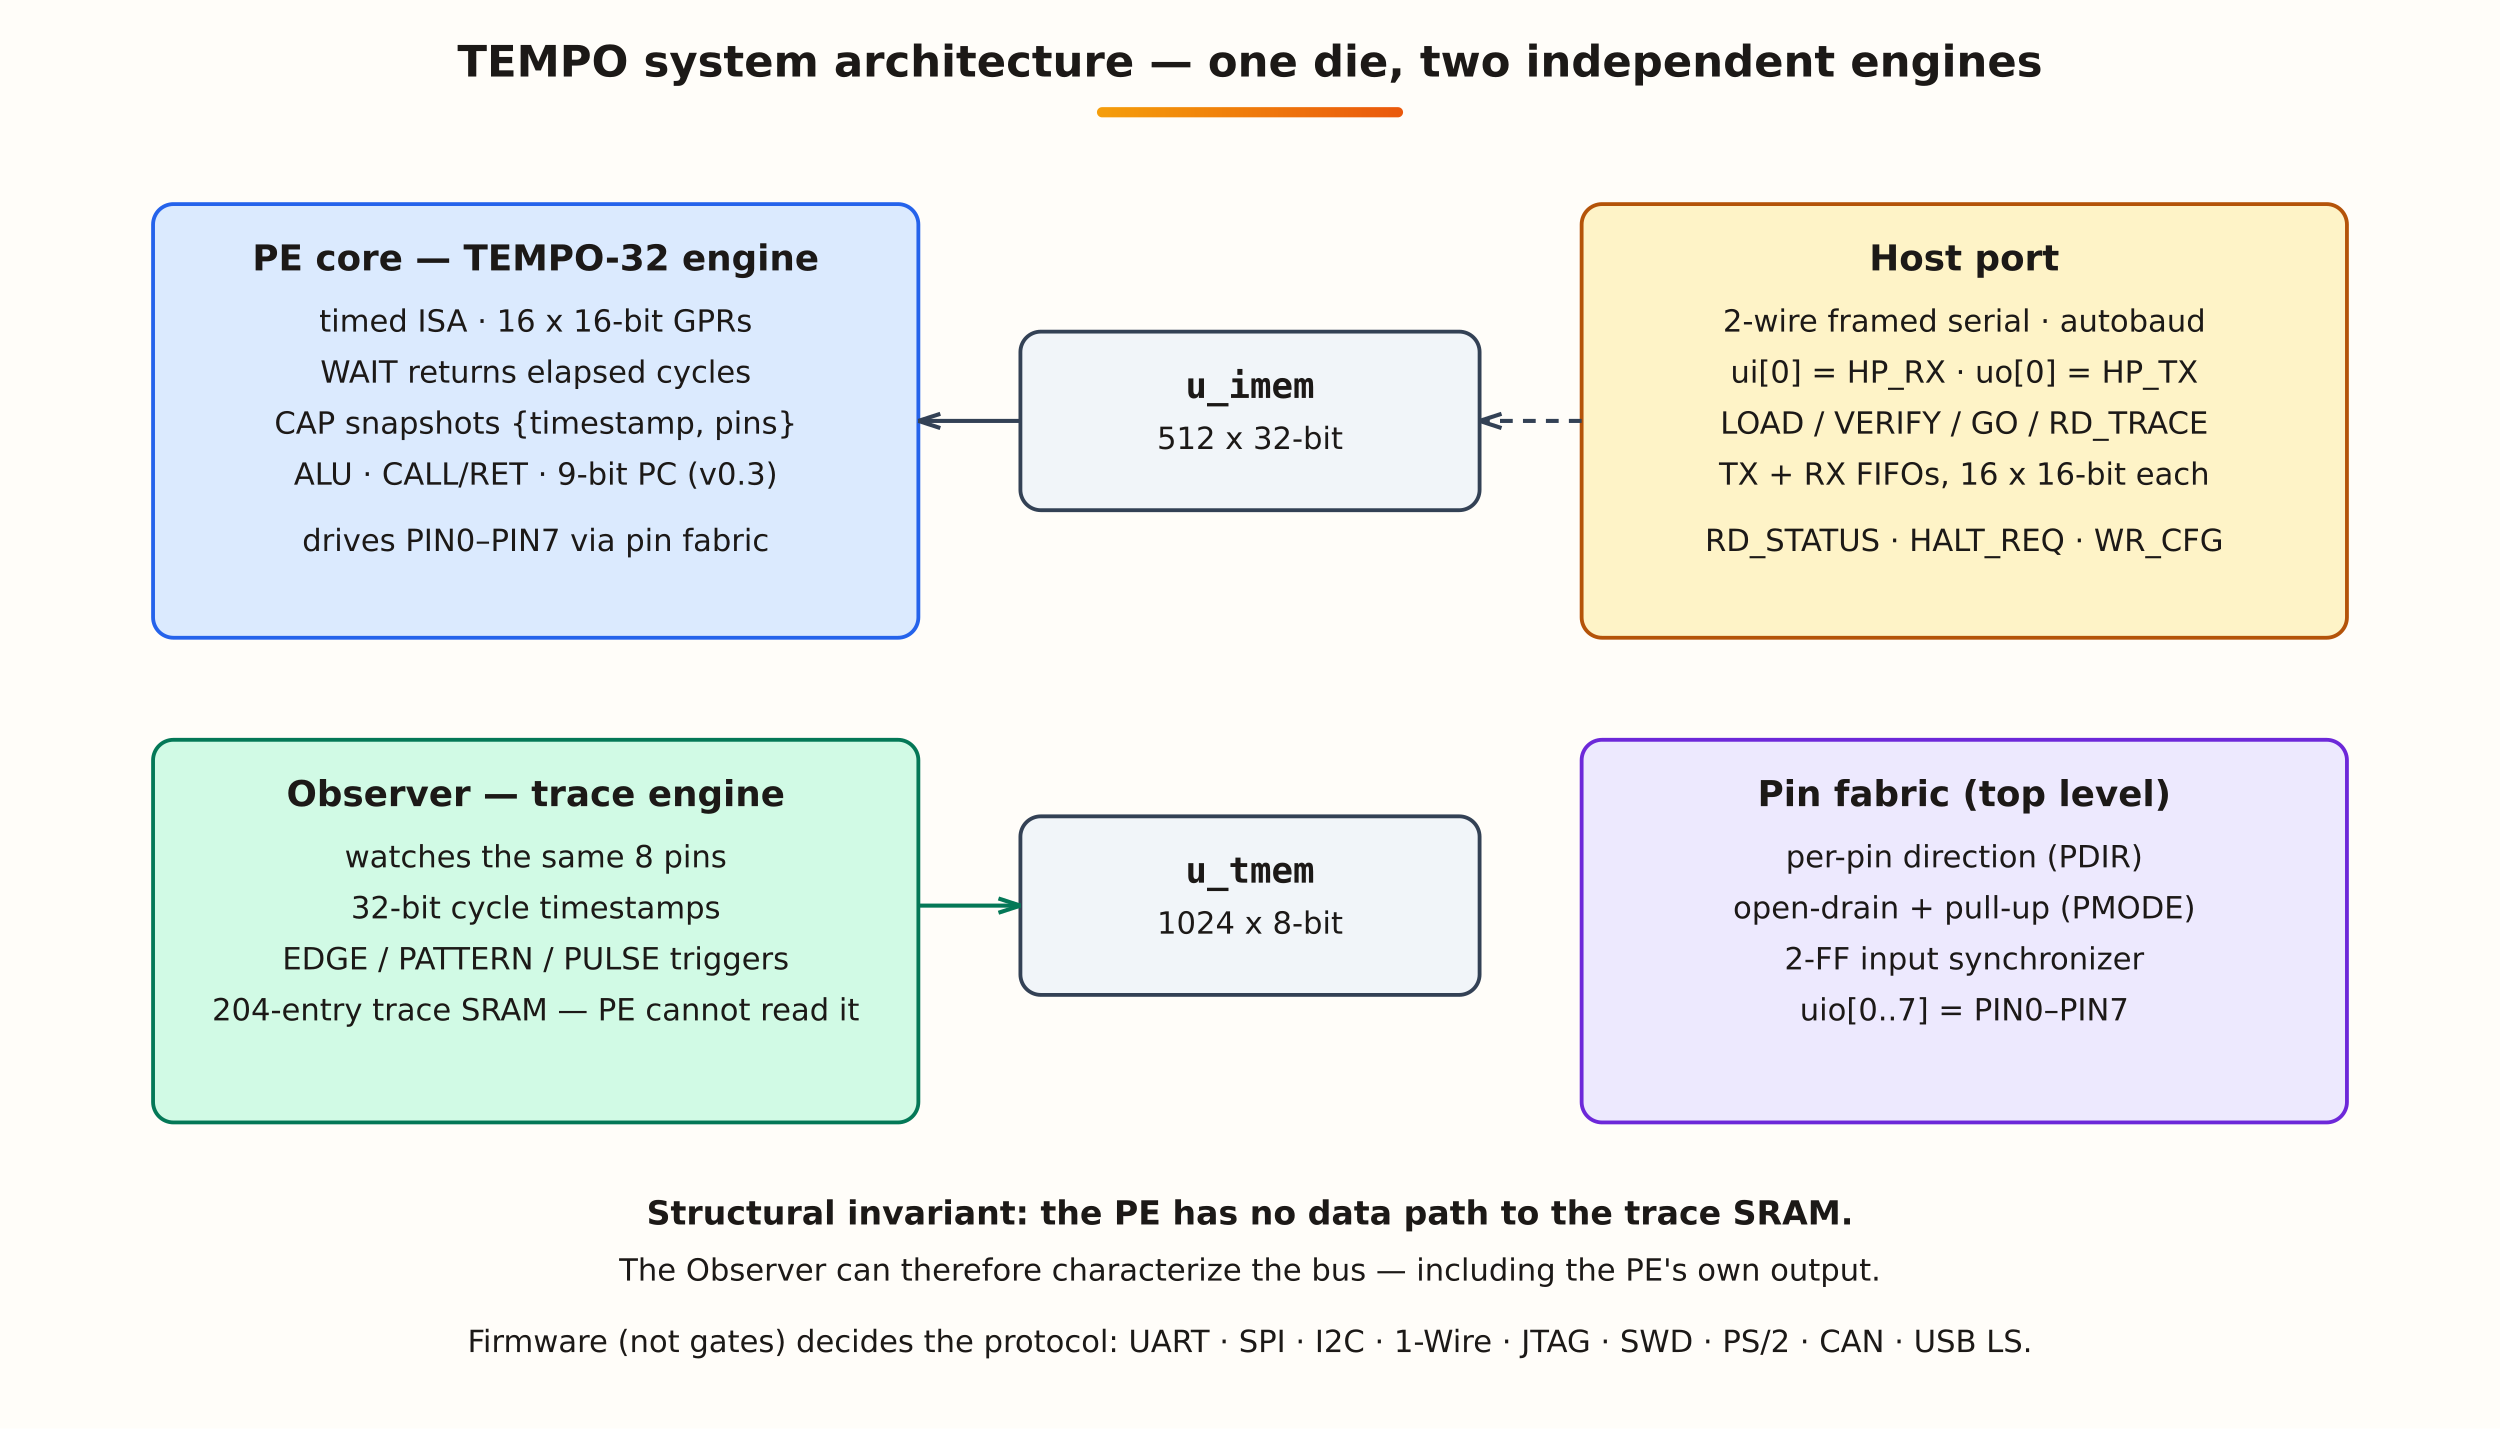
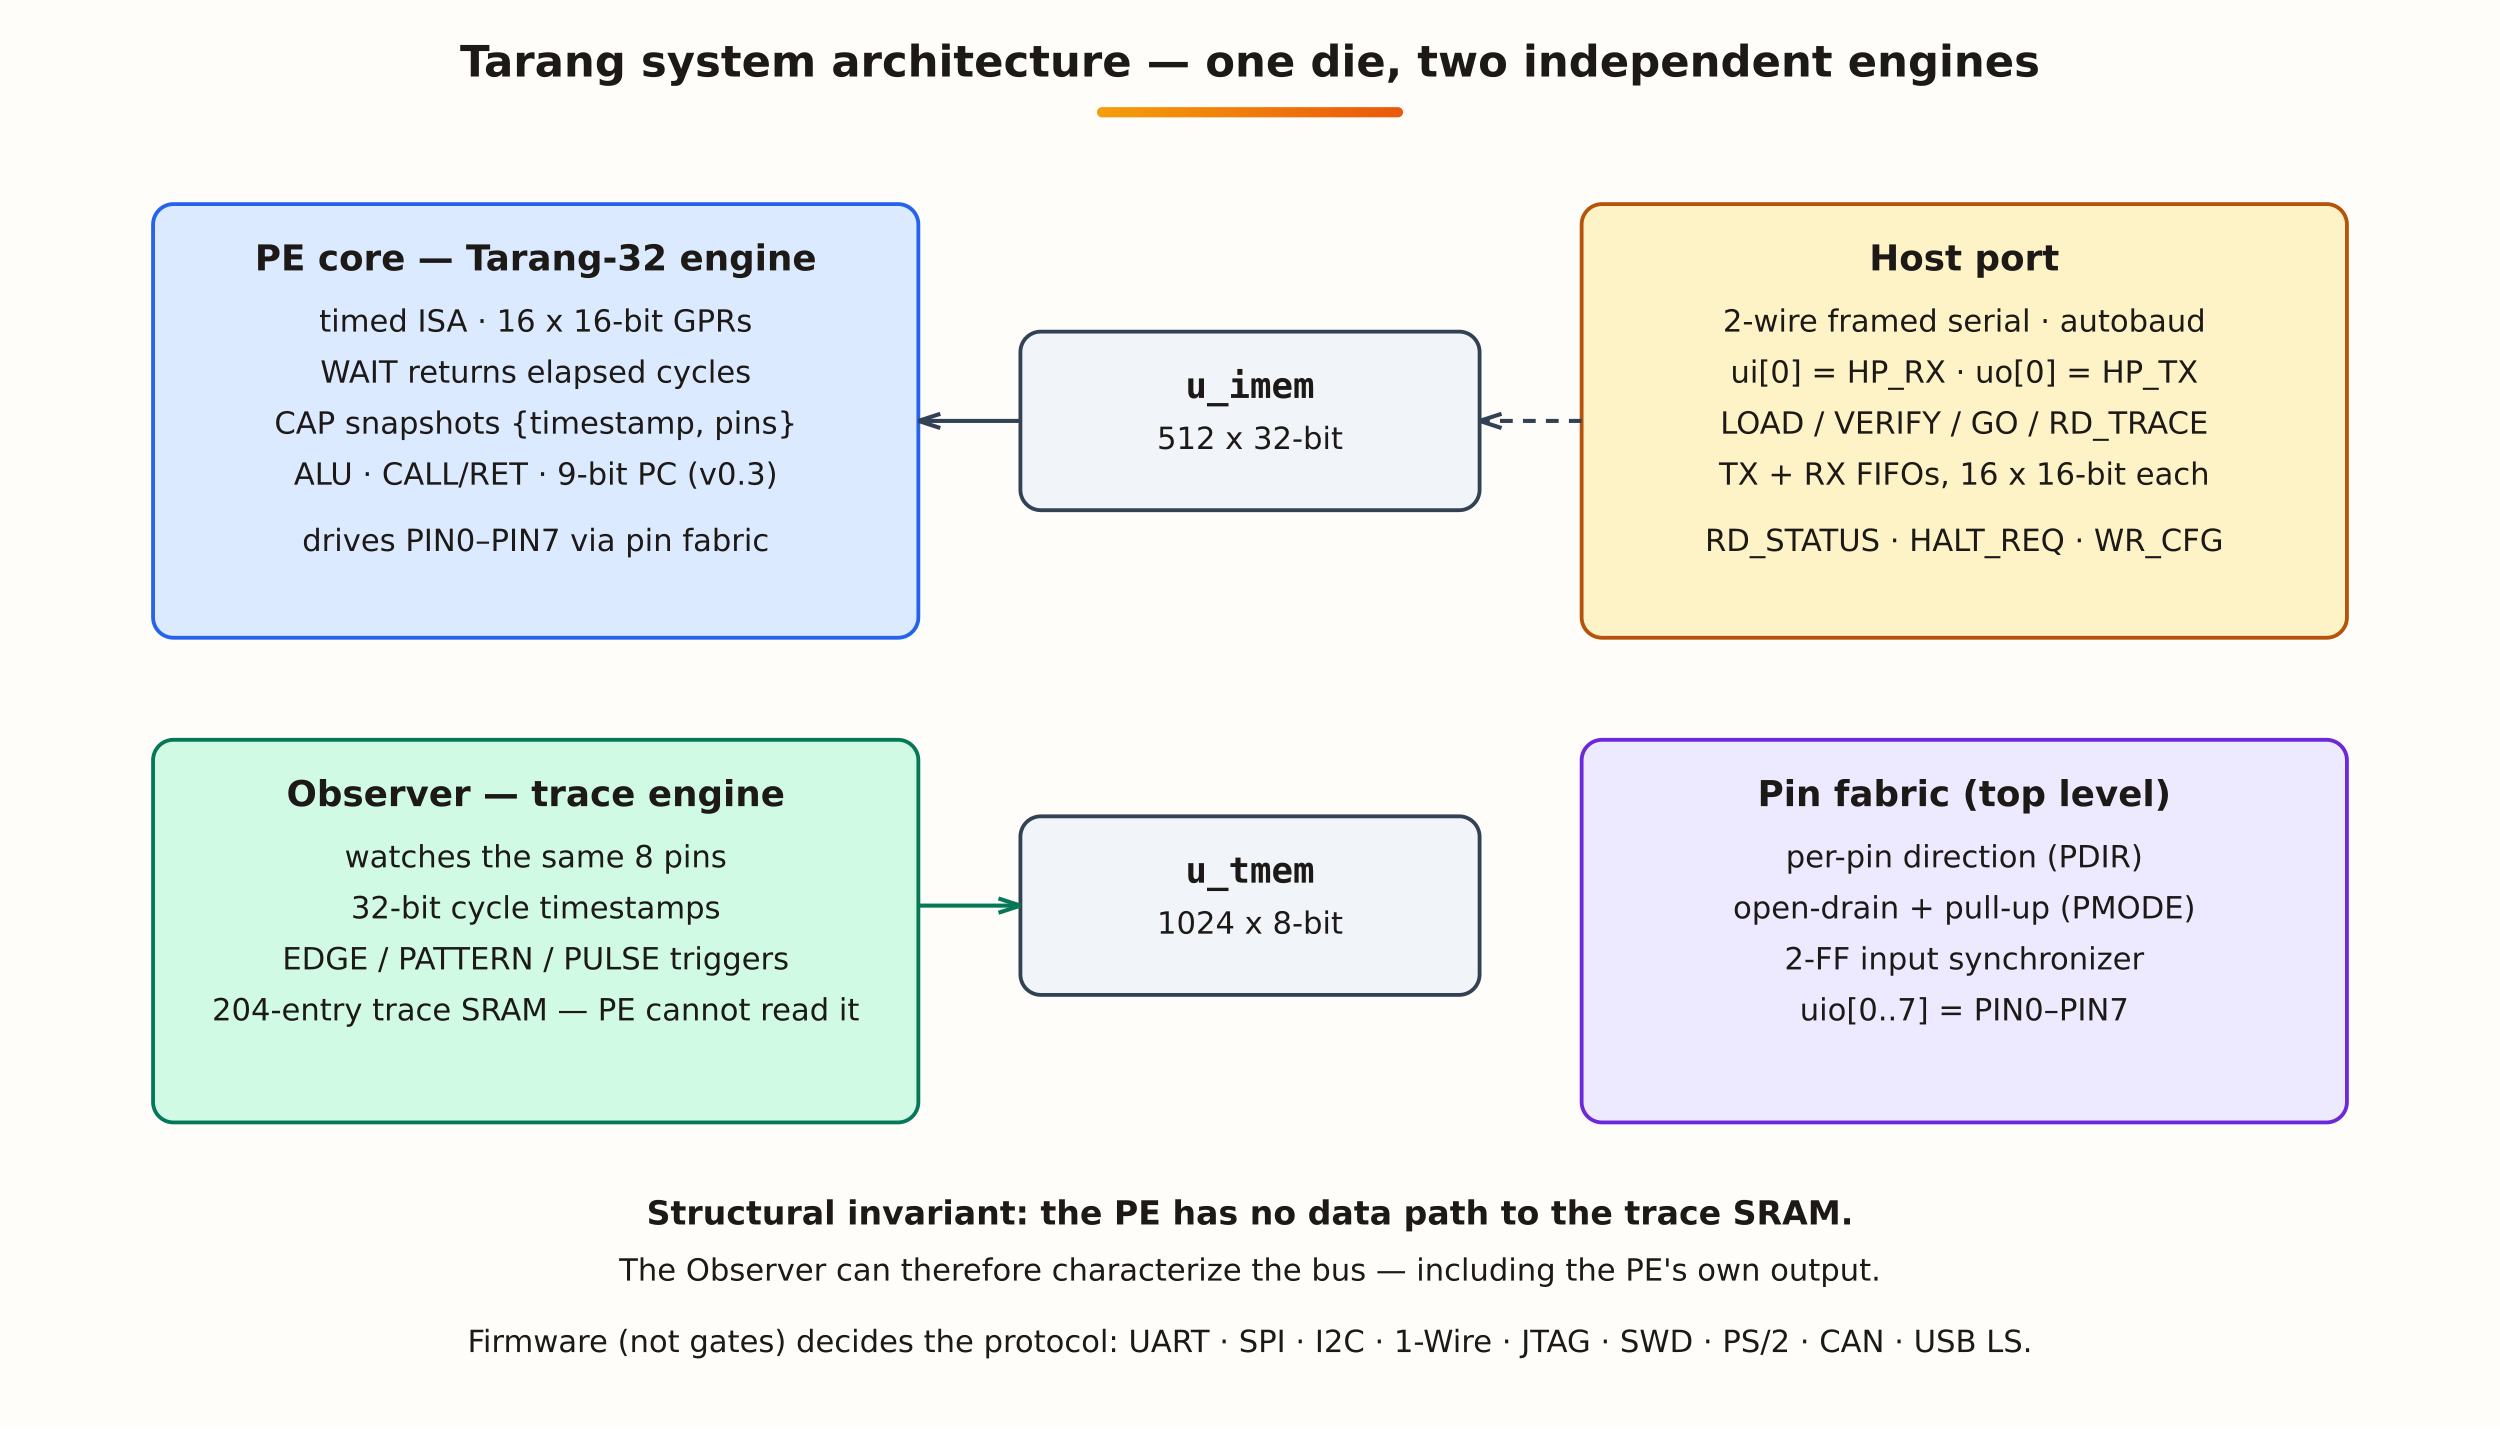
- <svg xmlns="http://www.w3.org/2000/svg" width="980" height="560" viewBox="0 0 980 560" font-family="DejaVu Sans, Arial, sans-serif" role="img" aria-label="TEMPO system architecture">
+ <svg xmlns="http://www.w3.org/2000/svg" width="980" height="560" viewBox="0 0 980 560" font-family="DejaVu Sans, Arial, sans-serif" role="img" aria-label="Tarang system architecture">
  <defs>
    <linearGradient id="gradCopper" x1="0" y1="0" x2="1" y2="0">
      <stop offset="0%" stop-color="#f59e0b" />
      <stop offset="100%" stop-color="#ea580c" />
    </linearGradient>
  </defs>
  <rect width="100%" height="100%" fill="#fffdf9" />
-   <text x="490" y="30" font-size="17" fill="#1c1917" text-anchor="middle" font-weight="bold">TEMPO system architecture — one die, two independent engines</text>
+   <text x="490" y="30" font-size="17" fill="#1c1917" text-anchor="middle" font-weight="bold">Tarang system architecture — one die, two independent engines</text>
  <rect x="430" y="42" width="120" height="4" rx="2" fill="url(#gradCopper)" />
  <rect x="60" y="80" width="300" height="170" rx="8" fill="#dbeafe" stroke="#2563eb" stroke-width="1.5" />
-   <text x="210" y="106" font-size="14" fill="#1c1917" text-anchor="middle" font-weight="bold">PE core — TEMPO-32 engine</text>
+   <text x="210" y="106" font-size="14" fill="#1c1917" text-anchor="middle" font-weight="bold">PE core — Tarang-32 engine</text>
  <text x="210" y="130" font-size="12" fill="#1c1917" text-anchor="middle" font-weight="normal">timed ISA · 16 x 16-bit GPRs</text>
  <text x="210" y="150" font-size="12" fill="#1c1917" text-anchor="middle" font-weight="normal">WAIT returns elapsed cycles</text>
  <text x="210" y="170" font-size="12" fill="#1c1917" text-anchor="middle" font-weight="normal">CAP snapshots {timestamp, pins}</text>
  <text x="210" y="190" font-size="12" fill="#1c1917" text-anchor="middle" font-weight="normal">ALU · CALL/RET · 9-bit PC (v0.3)</text>
  <text x="210" y="216" font-size="12" fill="#1c1917" text-anchor="middle" font-weight="normal">drives PIN0–PIN7 via pin fabric</text>
  <rect x="60" y="290" width="300" height="150" rx="8" fill="#d1fae5" stroke="#047857" stroke-width="1.5" />
  <text x="210" y="316" font-size="14" fill="#1c1917" text-anchor="middle" font-weight="bold">Observer — trace engine</text>
  <text x="210" y="340" font-size="12" fill="#1c1917" text-anchor="middle" font-weight="normal">watches the same 8 pins</text>
  <text x="210" y="360" font-size="12" fill="#1c1917" text-anchor="middle" font-weight="normal">32-bit cycle timestamps</text>
  <text x="210" y="380" font-size="12" fill="#1c1917" text-anchor="middle" font-weight="normal">EDGE / PATTERN / PULSE triggers</text>
  <text x="210" y="400" font-size="12" fill="#1c1917" text-anchor="middle" font-weight="normal">204-entry trace SRAM — PE cannot read it</text>
  <rect x="620" y="80" width="300" height="170" rx="8" fill="#fef3c7" stroke="#b45309" stroke-width="1.5" />
  <text x="770" y="106" font-size="14" fill="#1c1917" text-anchor="middle" font-weight="bold">Host port</text>
  <text x="770" y="130" font-size="12" fill="#1c1917" text-anchor="middle" font-weight="normal">2-wire framed serial · autobaud</text>
  <text x="770" y="150" font-size="12" fill="#1c1917" text-anchor="middle" font-weight="normal">ui[0] = HP_RX · uo[0] = HP_TX</text>
  <text x="770" y="170" font-size="12" fill="#1c1917" text-anchor="middle" font-weight="normal">LOAD / VERIFY / GO / RD_TRACE</text>
  <text x="770" y="190" font-size="12" fill="#1c1917" text-anchor="middle" font-weight="normal">TX + RX FIFOs, 16 x 16-bit each</text>
  <text x="770" y="216" font-size="12" fill="#1c1917" text-anchor="middle" font-weight="normal">RD_STATUS · HALT_REQ · WR_CFG</text>
  <rect x="620" y="290" width="300" height="150" rx="8" fill="#ede9fe" stroke="#6d28d9" stroke-width="1.5" />
  <text x="770" y="316" font-size="14" fill="#1c1917" text-anchor="middle" font-weight="bold">Pin fabric (top level)</text>
  <text x="770" y="340" font-size="12" fill="#1c1917" text-anchor="middle" font-weight="normal">per-pin direction (PDIR)</text>
  <text x="770" y="360" font-size="12" fill="#1c1917" text-anchor="middle" font-weight="normal">open-drain + pull-up (PMODE)</text>
  <text x="770" y="380" font-size="12" fill="#1c1917" text-anchor="middle" font-weight="normal">2-FF input synchronizer</text>
  <text x="770" y="400" font-size="12" fill="#1c1917" text-anchor="middle" font-weight="normal">uio[0..7] = PIN0–PIN7</text>
  <rect x="400" y="130" width="180" height="70" rx="8" fill="#f1f5f9" stroke="#334155" stroke-width="1.5" />
  <text x="490" y="156" font-size="14" fill="#1c1917" text-anchor="middle" font-weight="bold" font-family="DejaVu Sans Mono, monospace">u_imem</text>
  <text x="490" y="176" font-size="12" fill="#1c1917" text-anchor="middle" font-weight="normal">512 x 32-bit</text>
  <rect x="400" y="320" width="180" height="70" rx="8" fill="#f1f5f9" stroke="#334155" stroke-width="1.5" />
  <text x="490" y="346" font-size="14" fill="#1c1917" text-anchor="middle" font-weight="bold" font-family="DejaVu Sans Mono, monospace">u_tmem</text>
  <text x="490" y="366" font-size="12" fill="#1c1917" text-anchor="middle" font-weight="normal">1024 x 8-bit</text>
  <line x1="400" y1="165" x2="360" y2="165" stroke="#334155" stroke-width="1.6" />
  <line x1="360" y1="165" x2="368.6" y2="167.8" stroke="#334155" stroke-width="1.6" />
  <line x1="360" y1="165" x2="368.6" y2="162.2" stroke="#334155" stroke-width="1.6" />
  <line x1="360" y1="355" x2="400" y2="355" stroke="#047857" stroke-width="1.6" />
  <line x1="400" y1="355" x2="391.4" y2="352.2" stroke="#047857" stroke-width="1.6" />
  <line x1="400" y1="355" x2="391.4" y2="357.8" stroke="#047857" stroke-width="1.6" />
  <line x1="620" y1="165" x2="580" y2="165" stroke="#334155" stroke-width="1.6" stroke-dasharray="5,4" />
  <line x1="580" y1="165" x2="588.6" y2="167.8" stroke="#334155" stroke-width="1.6" />
  <line x1="580" y1="165" x2="588.6" y2="162.2" stroke="#334155" stroke-width="1.6" />
  <text x="490" y="480" font-size="13" fill="#1c1917" text-anchor="middle" font-weight="bold">Structural invariant: the PE has no data path to the trace SRAM.</text>
  <text x="490" y="502" font-size="12" fill="#1c1917" text-anchor="middle" font-weight="normal">The Observer can therefore characterize the bus — including the PE's own output.</text>
  <text x="490" y="530" font-size="12" fill="#1c1917" text-anchor="middle" font-weight="normal">Firmware (not gates) decides the protocol: UART · SPI · I2C · 1-Wire · JTAG · SWD · PS/2 · CAN · USB LS.</text>
</svg>
